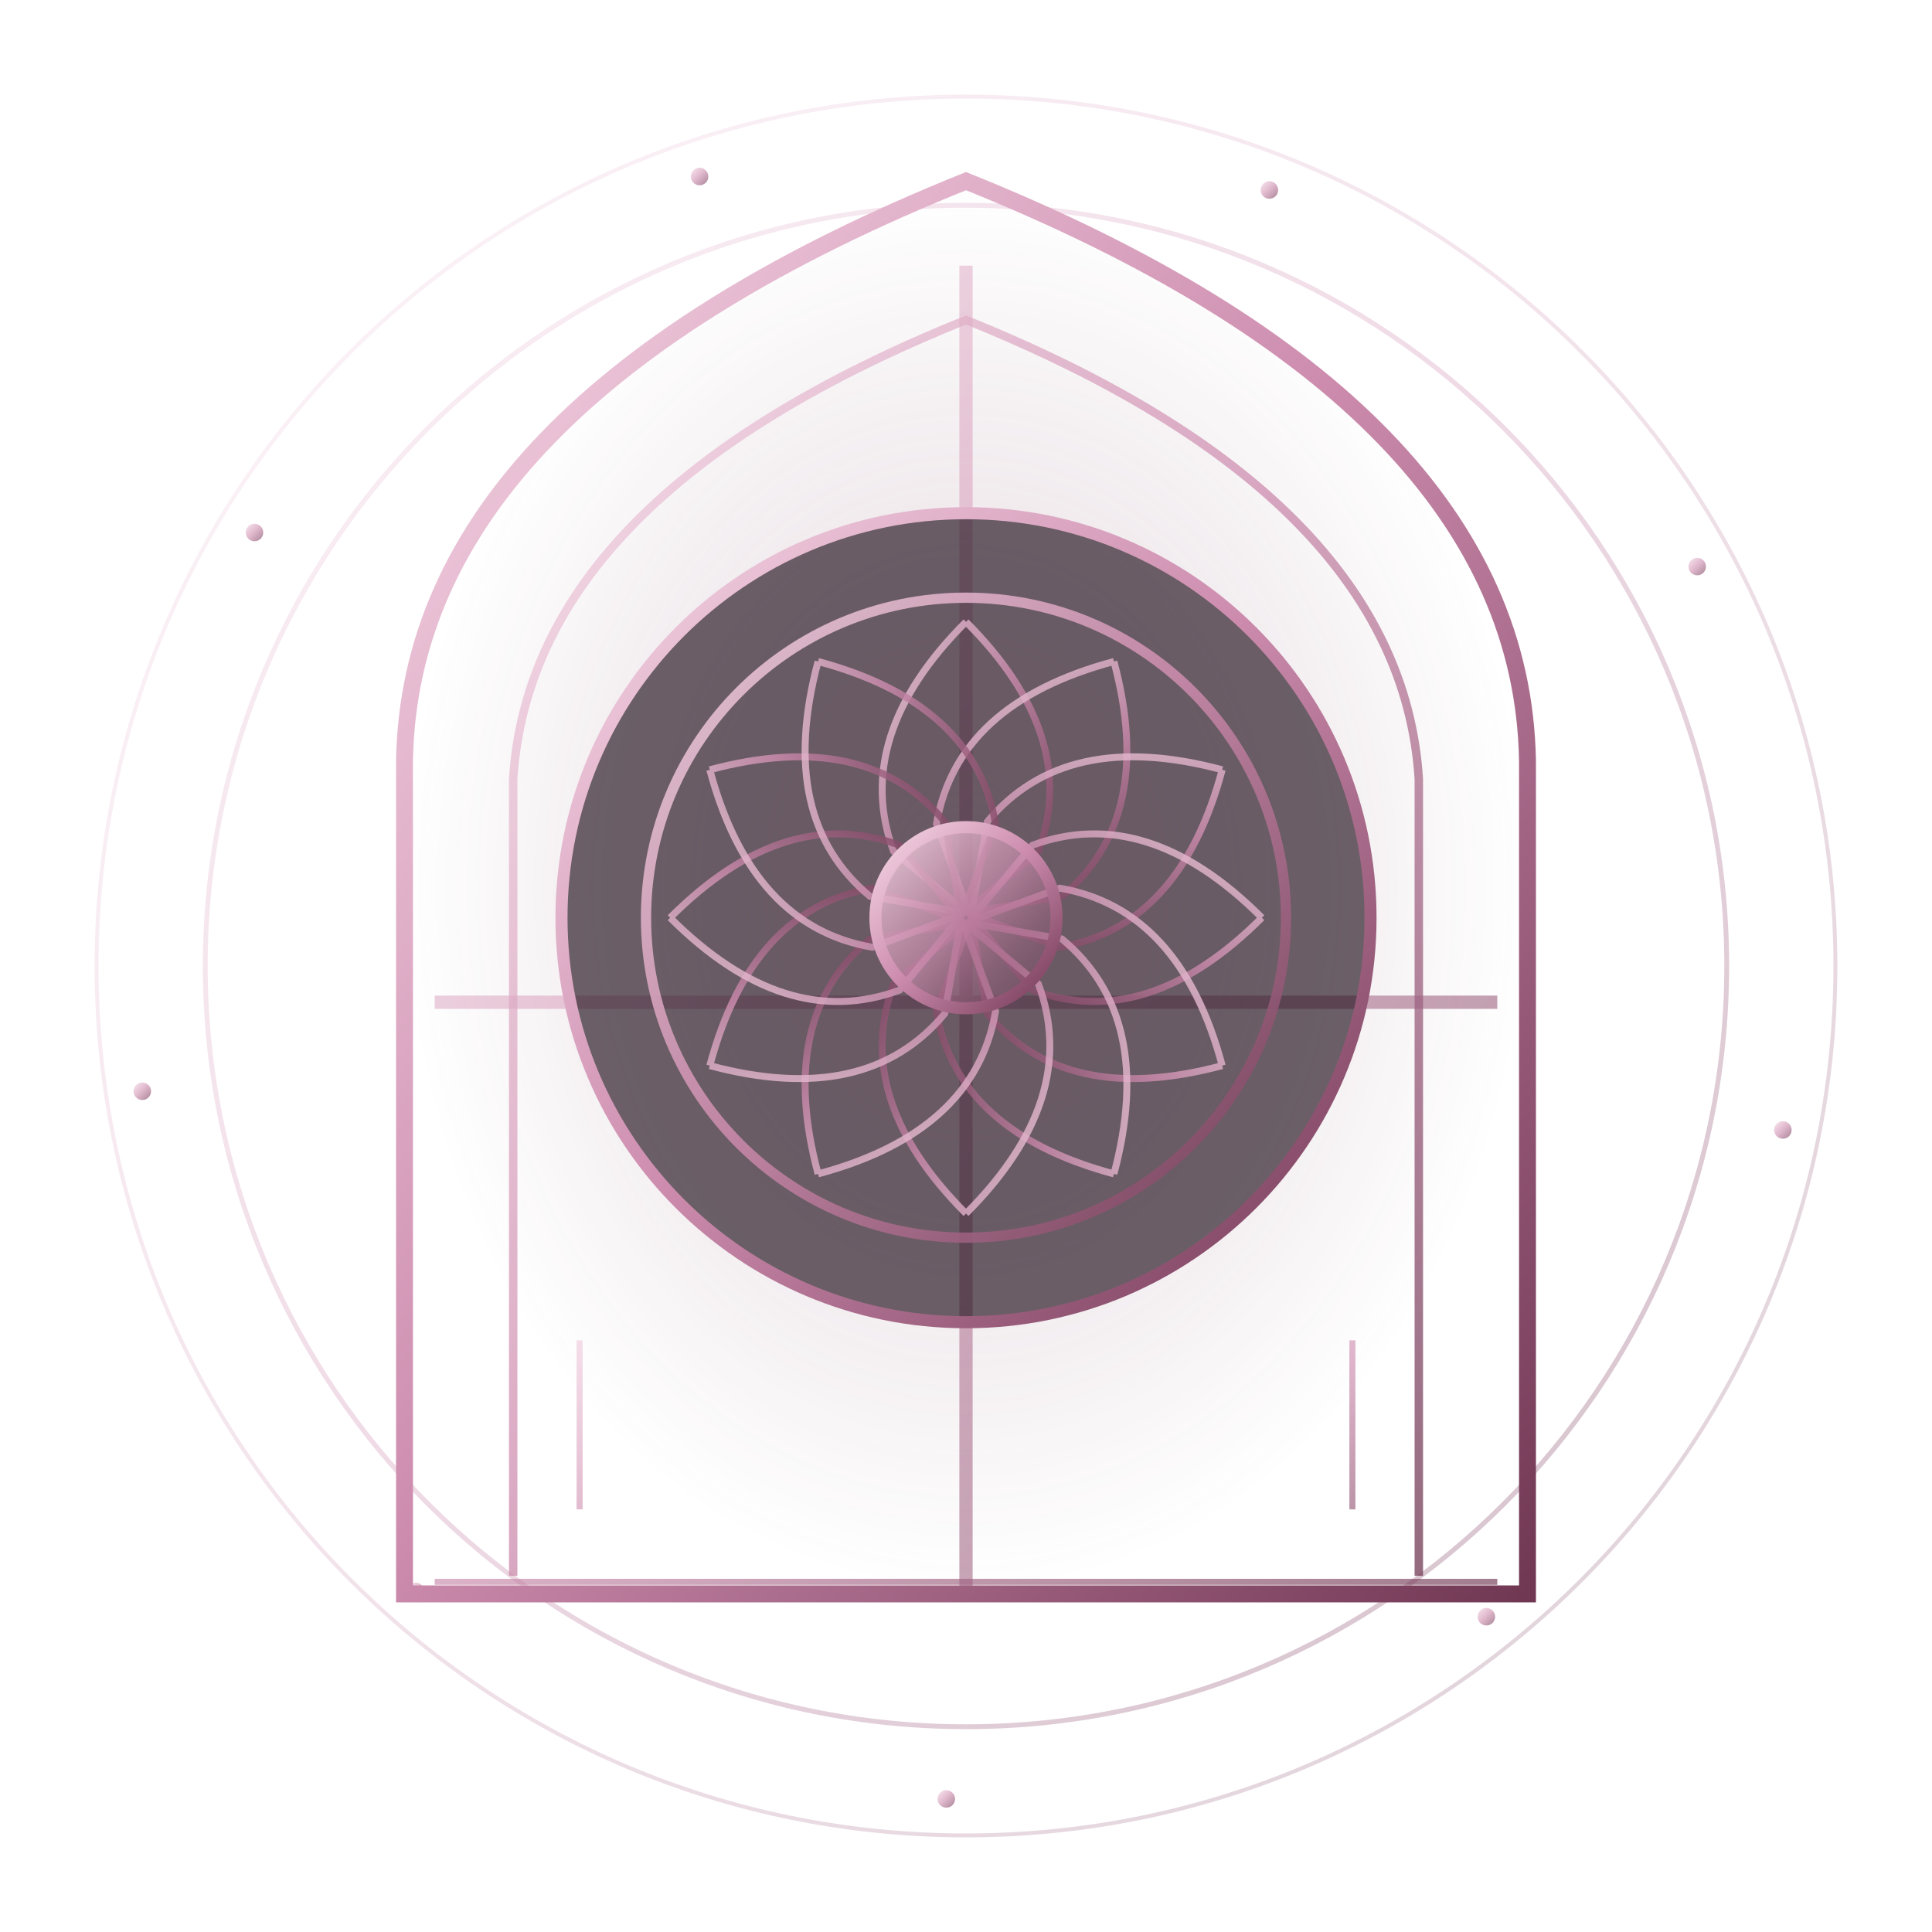
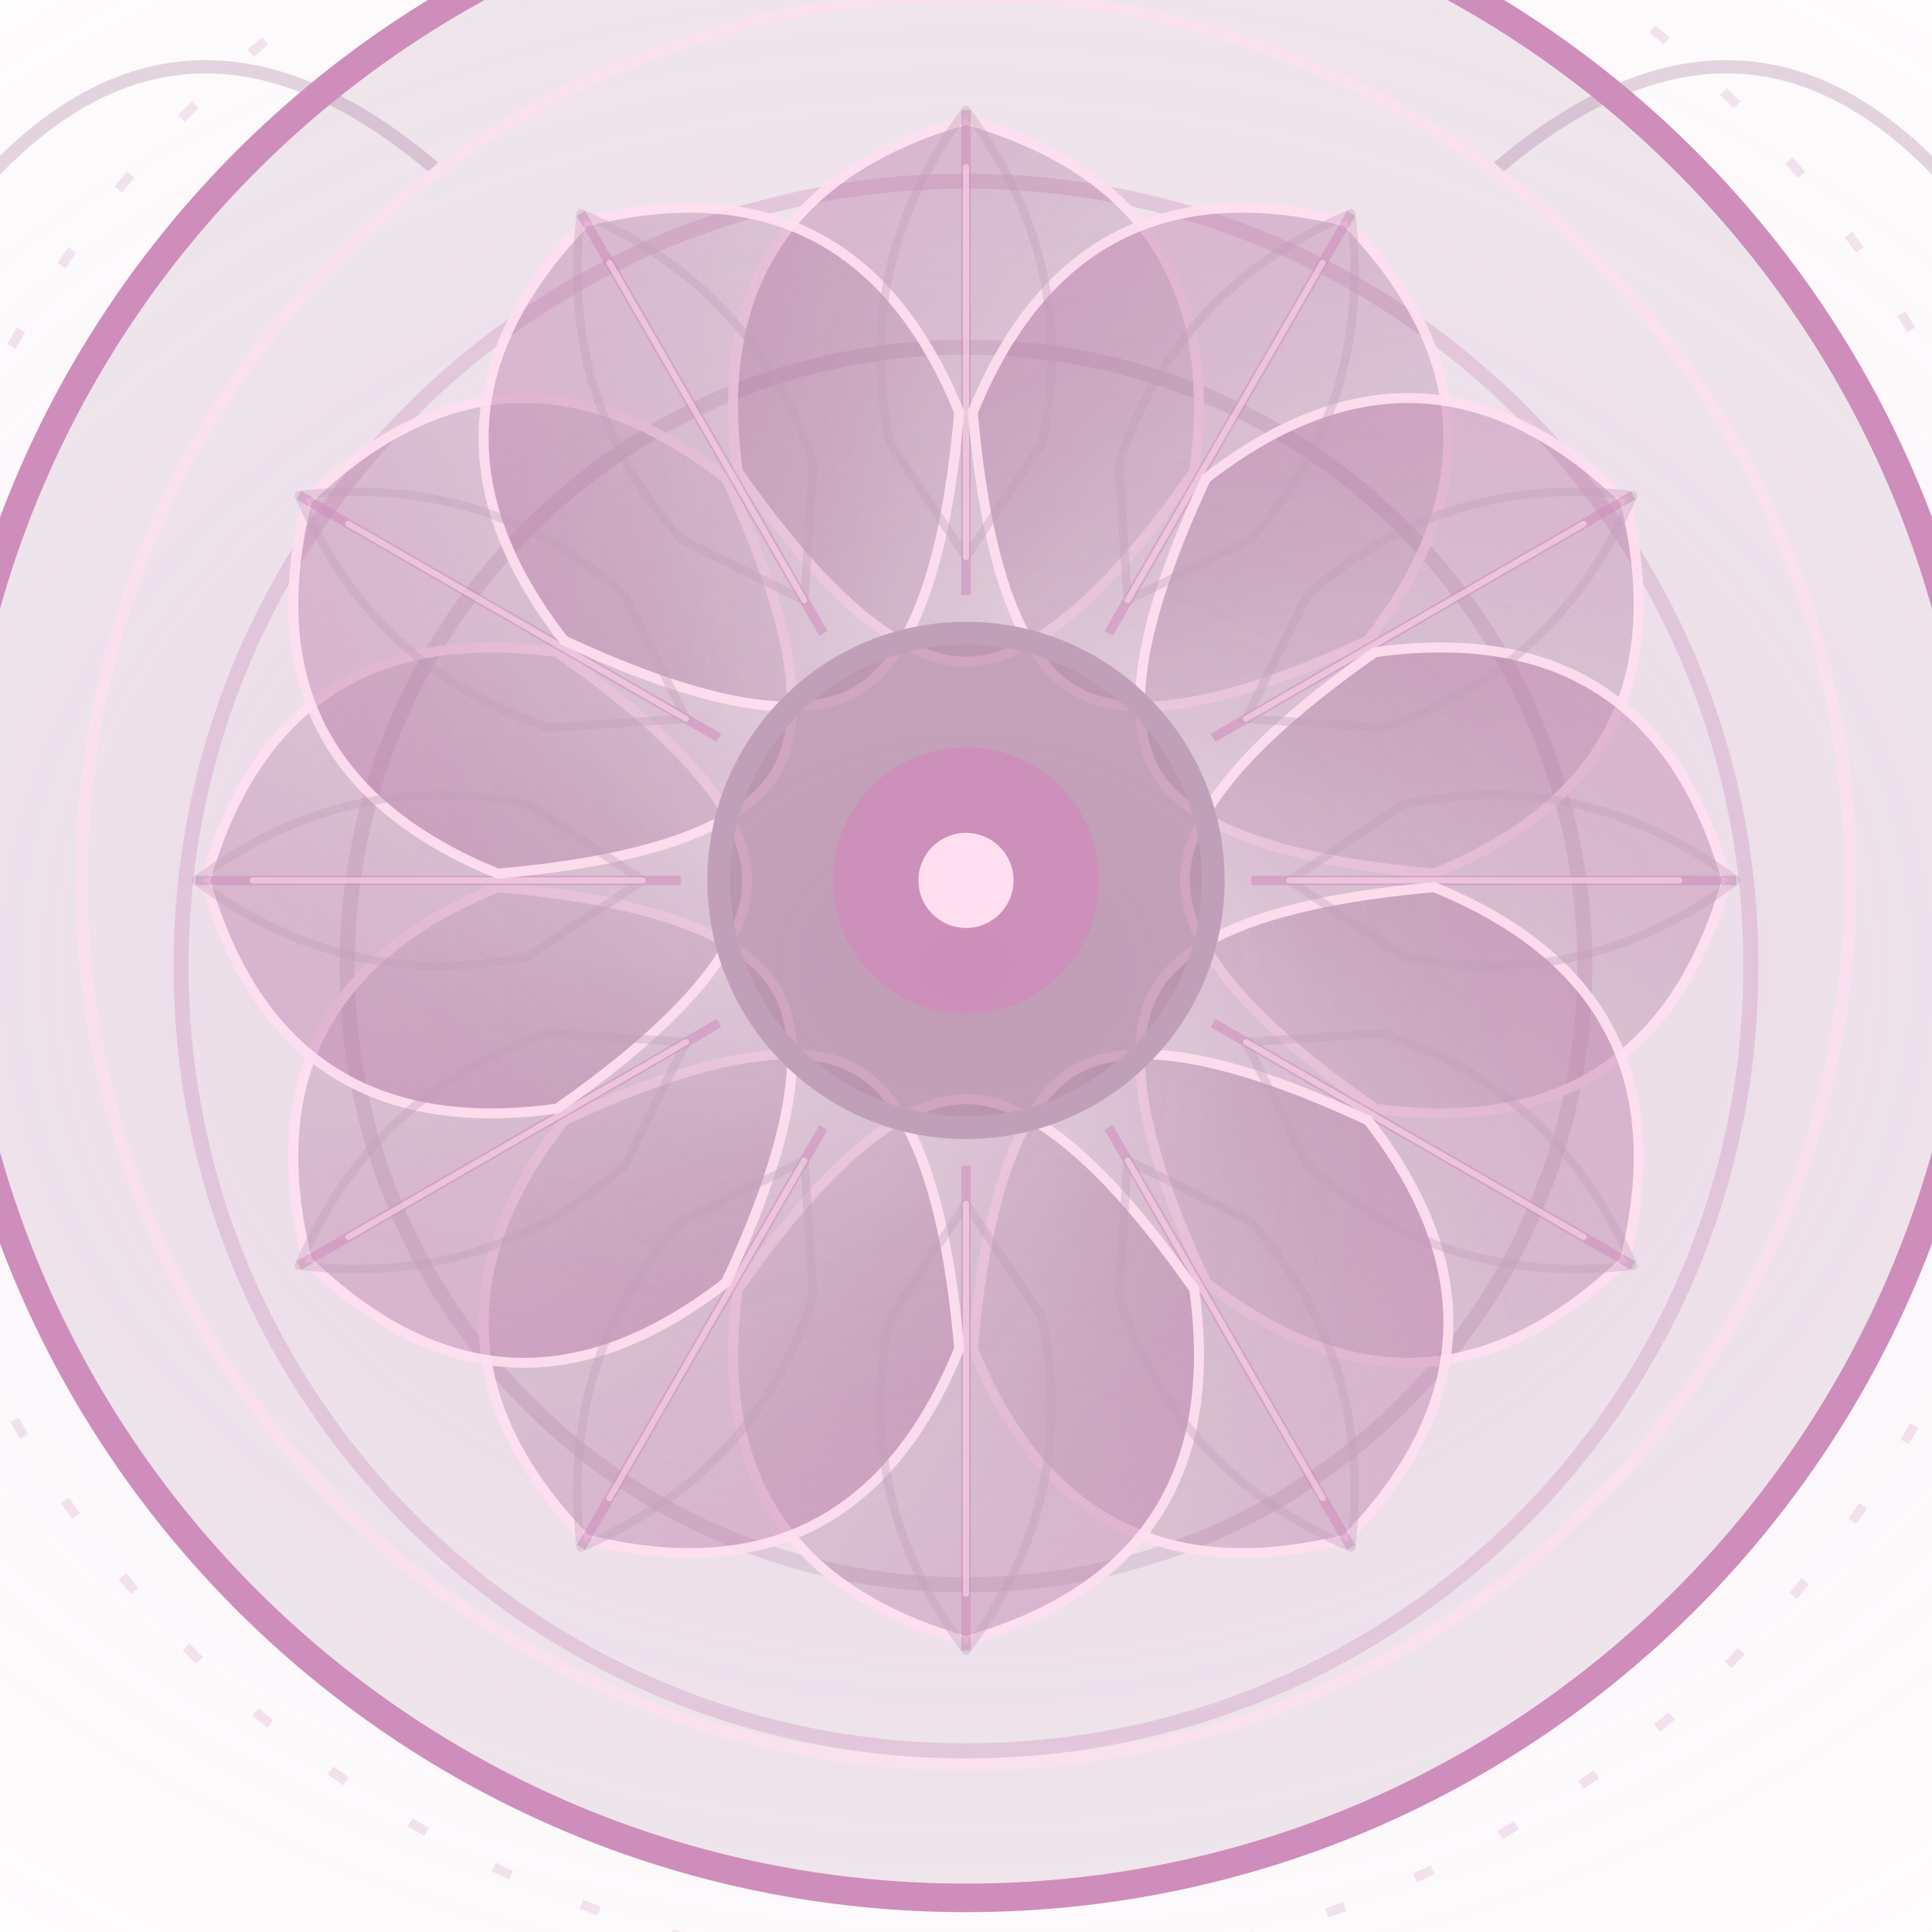
- <svg xmlns="http://www.w3.org/2000/svg" viewBox="0 0 320 320" fill="none" role="img" aria-label="Ornamento vetorial catedral onix">
+ <svg xmlns="http://www.w3.org/2000/svg" viewBox="0 0 128 128" role="img" aria-label="Ornamento Catedral de Ônix">
  <defs>
    <linearGradient id="metal" x1="0" y1="0" x2="1" y2="1">
-       <stop stop-color="#f6d9e7" />
-       <stop offset=".48" stop-color="#cd8cae" />
-       <stop offset="1" stop-color="#713854" />
+       <stop stop-color="#ffdfef" />
+       <stop offset=".42" stop-color="#cf8dbb" />
+       <stop offset="1" stop-color="#8b527a" />
+     </linearGradient>
+     <linearGradient id="wash" x1="0" y1="0" x2="1" y2="0">
+       <stop stop-color="#8b527a" stop-opacity=".02" />
+       <stop offset=".55" stop-color="#cf8dbb" stop-opacity=".12" />
+       <stop offset="1" stop-color="#cf8dbb" stop-opacity=".04" />
    </linearGradient>
    <radialGradient id="halo">
-       <stop stop-color="#cd8cae" stop-opacity=".24" />
-       <stop offset=".65" stop-color="#713854" stop-opacity=".08" />
-       <stop offset="1" stop-color="#713854" stop-opacity="0" />
+       <stop stop-color="#cf8dbb" stop-opacity=".25" />
+       <stop offset=".48" stop-color="#cf8dbb" stop-opacity=".075" />
+       <stop offset="1" stop-color="#cf8dbb" stop-opacity="0" />
    </radialGradient>
-     <linearGradient id="crystal" x1="0" y1="0" x2="1" y2="1">
-       <stop stop-color="#f6d9e7" stop-opacity=".93" />
-       <stop offset=".52" stop-color="#cd8cae" stop-opacity=".63" />
-       <stop offset="1" stop-color="#713854" stop-opacity=".22" />
+     <linearGradient id="gold" x1="0" y1="0" x2="1" y2="1">
+       <stop stop-color="#ffdfef" />
+       <stop offset=".52" stop-color="#c0a0b9" />
+       <stop offset="1" stop-color="#8b527a" />
    </linearGradient>
-     <linearGradient id="petal">
-       <stop stop-color="#f6d9e7" stop-opacity=".76" />
-       <stop offset="1" stop-color="#713854" stop-opacity=".26" />
+     <linearGradient id="glass" x1="0" y1="0" x2="1" y2="1">
+       <stop stop-color="#cf8dbb" stop-opacity=".6" />
+       <stop offset=".75" stop-color="#8b527a" stop-opacity=".14" />
+       <stop offset="1" stop-color="#ffdfef" stop-opacity=".24" />
    </linearGradient>
  </defs>
-   <g stroke="url(#metal)" fill="none">
-     <circle cx="160" cy="160" r="126" stroke-width=".8" opacity=".32" />
-     <circle cx="160" cy="160" r="144" stroke-width=".65" opacity=".24" />
+   <circle cx="64" cy="64" r="52" stroke="#cf8dbb" opacity=".3" stroke-width="1" fill="none" />
+   <circle cx="64" cy="64" r="41" stroke="#c0a0b9" opacity=".3" stroke-width="1" fill="none" />
+   <g transform="translate(64 64) scale(.63)">
+     <ellipse rx="201" ry="154" fill="url(#halo)" />
+     <path d="M-159 132V-58Q-134-94-103-49V132M159 132V-58Q134-94 103-49V132" stroke="#cf8dbb" fill="none" stroke-width="2" opacity=".45" />
+     <path d="M-113 130V-69Q-88-111-56-84M113 130V-69Q88-111 56-84" stroke="#c0a0b9" fill="none" stroke-width="1.4" opacity=".43" />
+     <circle cy="-9" r="107" fill="#8b527a" fill-opacity=".12" stroke="#cf8dbb" stroke-width="3" />
+     <circle cy="-9" r="93" fill="none" stroke="#ffdfef" opacity=".7" stroke-width="1.3" />
+     <g transform="translate(0,-9) rotate(0)">
+       <path d="M0-80Q28-72 24-43Q10-23 0-23Q-10-23-24-43Q-28-72 0-80Z" fill="url(#glass)" stroke="#ffdfef" stroke-width="1.05" opacity=".9" />
+       <path d="M0-81V-30" stroke="#cf8dbb" stroke-opacity=".55" />
+     </g>
+     <g transform="translate(0,-9) rotate(30)">
+       <path d="M0-80Q28-72 24-43Q10-23 0-23Q-10-23-24-43Q-28-72 0-80Z" fill="url(#glass)" stroke="#ffdfef" stroke-width="1.05" opacity=".9" />
+       <path d="M0-81V-30" stroke="#cf8dbb" stroke-opacity=".55" />
+     </g>
+     <g transform="translate(0,-9) rotate(60)">
+       <path d="M0-80Q28-72 24-43Q10-23 0-23Q-10-23-24-43Q-28-72 0-80Z" fill="url(#glass)" stroke="#ffdfef" stroke-width="1.05" opacity=".9" />
+       <path d="M0-81V-30" stroke="#cf8dbb" stroke-opacity=".55" />
+     </g>
+     <g transform="translate(0,-9) rotate(90)">
+       <path d="M0-80Q28-72 24-43Q10-23 0-23Q-10-23-24-43Q-28-72 0-80Z" fill="url(#glass)" stroke="#ffdfef" stroke-width="1.05" opacity=".9" />
+       <path d="M0-81V-30" stroke="#cf8dbb" stroke-opacity=".55" />
+     </g>
+     <g transform="translate(0,-9) rotate(120)">
+       <path d="M0-80Q28-72 24-43Q10-23 0-23Q-10-23-24-43Q-28-72 0-80Z" fill="url(#glass)" stroke="#ffdfef" stroke-width="1.05" opacity=".9" />
+       <path d="M0-81V-30" stroke="#cf8dbb" stroke-opacity=".55" />
+     </g>
+     <g transform="translate(0,-9) rotate(150)">
+       <path d="M0-80Q28-72 24-43Q10-23 0-23Q-10-23-24-43Q-28-72 0-80Z" fill="url(#glass)" stroke="#ffdfef" stroke-width="1.05" opacity=".9" />
+       <path d="M0-81V-30" stroke="#cf8dbb" stroke-opacity=".55" />
+     </g>
+     <g transform="translate(0,-9) rotate(180)">
+       <path d="M0-80Q28-72 24-43Q10-23 0-23Q-10-23-24-43Q-28-72 0-80Z" fill="url(#glass)" stroke="#ffdfef" stroke-width="1.05" opacity=".9" />
+       <path d="M0-81V-30" stroke="#cf8dbb" stroke-opacity=".55" />
+     </g>
+     <g transform="translate(0,-9) rotate(210)">
+       <path d="M0-80Q28-72 24-43Q10-23 0-23Q-10-23-24-43Q-28-72 0-80Z" fill="url(#glass)" stroke="#ffdfef" stroke-width="1.05" opacity=".9" />
+       <path d="M0-81V-30" stroke="#cf8dbb" stroke-opacity=".55" />
+     </g>
+     <g transform="translate(0,-9) rotate(240)">
+       <path d="M0-80Q28-72 24-43Q10-23 0-23Q-10-23-24-43Q-28-72 0-80Z" fill="url(#glass)" stroke="#ffdfef" stroke-width="1.05" opacity=".9" />
+       <path d="M0-81V-30" stroke="#cf8dbb" stroke-opacity=".55" />
+     </g>
+     <g transform="translate(0,-9) rotate(270)">
+       <path d="M0-80Q28-72 24-43Q10-23 0-23Q-10-23-24-43Q-28-72 0-80Z" fill="url(#glass)" stroke="#ffdfef" stroke-width="1.05" opacity=".9" />
+       <path d="M0-81V-30" stroke="#cf8dbb" stroke-opacity=".55" />
+     </g>
+     <g transform="translate(0,-9) rotate(300)">
+       <path d="M0-80Q28-72 24-43Q10-23 0-23Q-10-23-24-43Q-28-72 0-80Z" fill="url(#glass)" stroke="#ffdfef" stroke-width="1.05" opacity=".9" />
+       <path d="M0-81V-30" stroke="#cf8dbb" stroke-opacity=".55" />
+     </g>
+     <g transform="translate(0,-9) rotate(330)">
+       <path d="M0-80Q28-72 24-43Q10-23 0-23Q-10-23-24-43Q-28-72 0-80Z" fill="url(#glass)" stroke="#ffdfef" stroke-width="1.05" opacity=".9" />
+       <path d="M0-81V-30" stroke="#cf8dbb" stroke-opacity=".55" />
+     </g>
+     <circle cy="-9" r="26" stroke="#c0a0b9" fill="#8b527a" fill-opacity=".40" stroke-width="2.4" />
+     <circle cy="-9" r="14" fill="#cf8dbb" opacity=".85" />
+     <circle cy="-9" r="5" fill="#ffdfef" />
+     <path d="M-126 131H126M-85 142H85" stroke="#cf8dbb" opacity=".48" stroke-width="1.5" />
+     <path d="M-135 -85v196m-8-154 8-18 8 18" stroke="#ffdfef" opacity=".3" fill="none" />
+     <path d="M135 -85v196m-8-154 8-18 8 18" stroke="#ffdfef" opacity=".3" fill="none" />
+     <g data-hb-v86="fine-detail" pointer-events="none">
+       <g transform="scale(-1 1)">
+         <path d="M127 130V-78Q139-104 154-81V130M140 129V-61M116 112H158" stroke="#cf8dbb" stroke-opacity="0.63" stroke-width="1.2" stroke-linecap="round" stroke-linejoin="round" fill="none" />
+         <path d="M127-26Q140-43 154-26M127 28Q140 11 154 28M127 80Q140 62 154 80" stroke="#c0a0b9" stroke-opacity="0.34" stroke-width="0.65" stroke-linecap="round" stroke-linejoin="round" fill="none" />
+       </g>
+       <g transform="scale(1 1)">
+         <path d="M127 130V-78Q139-104 154-81V130M140 129V-61M116 112H158" stroke="#cf8dbb" stroke-opacity="0.63" stroke-width="1.2" stroke-linecap="round" stroke-linejoin="round" fill="none" />
+         <path d="M127-26Q140-43 154-26M127 28Q140 11 154 28M127 80Q140 62 154 80" stroke="#c0a0b9" stroke-opacity="0.34" stroke-width="0.65" stroke-linecap="round" stroke-linejoin="round" fill="none" />
+       </g>
+       <g transform="translate(0 -9) rotate(0)">
+         <path d="M0-81Q12-65 8-46L0-34L-8-46Q-12-65 0-81" stroke="#c0a0b9" stroke-opacity="0.36" stroke-width="0.9" stroke-linecap="round" stroke-linejoin="round" fill="none" />
+         <path d="M0-75V-34" stroke="#ffdfef" stroke-opacity="0.56" stroke-width="0.65" stroke-linecap="round" stroke-linejoin="round" fill="none" />
+       </g>
+       <g transform="translate(0 -9) rotate(30)">
+         <path d="M0-81Q12-65 8-46L0-34L-8-46Q-12-65 0-81" stroke="#c0a0b9" stroke-opacity="0.36" stroke-width="0.9" stroke-linecap="round" stroke-linejoin="round" fill="none" />
+         <path d="M0-75V-34" stroke="#ffdfef" stroke-opacity="0.56" stroke-width="0.65" stroke-linecap="round" stroke-linejoin="round" fill="none" />
+       </g>
+       <g transform="translate(0 -9) rotate(60)">
+         <path d="M0-81Q12-65 8-46L0-34L-8-46Q-12-65 0-81" stroke="#c0a0b9" stroke-opacity="0.36" stroke-width="0.9" stroke-linecap="round" stroke-linejoin="round" fill="none" />
+         <path d="M0-75V-34" stroke="#ffdfef" stroke-opacity="0.56" stroke-width="0.65" stroke-linecap="round" stroke-linejoin="round" fill="none" />
+       </g>
+       <g transform="translate(0 -9) rotate(90)">
+         <path d="M0-81Q12-65 8-46L0-34L-8-46Q-12-65 0-81" stroke="#c0a0b9" stroke-opacity="0.36" stroke-width="0.9" stroke-linecap="round" stroke-linejoin="round" fill="none" />
+         <path d="M0-75V-34" stroke="#ffdfef" stroke-opacity="0.56" stroke-width="0.65" stroke-linecap="round" stroke-linejoin="round" fill="none" />
+       </g>
+       <g transform="translate(0 -9) rotate(120)">
+         <path d="M0-81Q12-65 8-46L0-34L-8-46Q-12-65 0-81" stroke="#c0a0b9" stroke-opacity="0.36" stroke-width="0.9" stroke-linecap="round" stroke-linejoin="round" fill="none" />
+         <path d="M0-75V-34" stroke="#ffdfef" stroke-opacity="0.56" stroke-width="0.65" stroke-linecap="round" stroke-linejoin="round" fill="none" />
+       </g>
+       <g transform="translate(0 -9) rotate(150)">
+         <path d="M0-81Q12-65 8-46L0-34L-8-46Q-12-65 0-81" stroke="#c0a0b9" stroke-opacity="0.36" stroke-width="0.9" stroke-linecap="round" stroke-linejoin="round" fill="none" />
+         <path d="M0-75V-34" stroke="#ffdfef" stroke-opacity="0.56" stroke-width="0.65" stroke-linecap="round" stroke-linejoin="round" fill="none" />
+       </g>
+       <g transform="translate(0 -9) rotate(180)">
+         <path d="M0-81Q12-65 8-46L0-34L-8-46Q-12-65 0-81" stroke="#c0a0b9" stroke-opacity="0.36" stroke-width="0.9" stroke-linecap="round" stroke-linejoin="round" fill="none" />
+         <path d="M0-75V-34" stroke="#ffdfef" stroke-opacity="0.56" stroke-width="0.65" stroke-linecap="round" stroke-linejoin="round" fill="none" />
+       </g>
+       <g transform="translate(0 -9) rotate(210)">
+         <path d="M0-81Q12-65 8-46L0-34L-8-46Q-12-65 0-81" stroke="#c0a0b9" stroke-opacity="0.36" stroke-width="0.9" stroke-linecap="round" stroke-linejoin="round" fill="none" />
+         <path d="M0-75V-34" stroke="#ffdfef" stroke-opacity="0.56" stroke-width="0.65" stroke-linecap="round" stroke-linejoin="round" fill="none" />
+       </g>
+       <g transform="translate(0 -9) rotate(240)">
+         <path d="M0-81Q12-65 8-46L0-34L-8-46Q-12-65 0-81" stroke="#c0a0b9" stroke-opacity="0.36" stroke-width="0.9" stroke-linecap="round" stroke-linejoin="round" fill="none" />
+         <path d="M0-75V-34" stroke="#ffdfef" stroke-opacity="0.56" stroke-width="0.65" stroke-linecap="round" stroke-linejoin="round" fill="none" />
+       </g>
+       <g transform="translate(0 -9) rotate(270)">
+         <path d="M0-81Q12-65 8-46L0-34L-8-46Q-12-65 0-81" stroke="#c0a0b9" stroke-opacity="0.36" stroke-width="0.9" stroke-linecap="round" stroke-linejoin="round" fill="none" />
+         <path d="M0-75V-34" stroke="#ffdfef" stroke-opacity="0.56" stroke-width="0.65" stroke-linecap="round" stroke-linejoin="round" fill="none" />
+       </g>
+       <g transform="translate(0 -9) rotate(300)">
+         <path d="M0-81Q12-65 8-46L0-34L-8-46Q-12-65 0-81" stroke="#c0a0b9" stroke-opacity="0.36" stroke-width="0.9" stroke-linecap="round" stroke-linejoin="round" fill="none" />
+         <path d="M0-75V-34" stroke="#ffdfef" stroke-opacity="0.56" stroke-width="0.65" stroke-linecap="round" stroke-linejoin="round" fill="none" />
+       </g>
+       <g transform="translate(0 -9) rotate(330)">
+         <path d="M0-81Q12-65 8-46L0-34L-8-46Q-12-65 0-81" stroke="#c0a0b9" stroke-opacity="0.36" stroke-width="0.9" stroke-linecap="round" stroke-linejoin="round" fill="none" />
+         <path d="M0-75V-34" stroke="#ffdfef" stroke-opacity="0.56" stroke-width="0.65" stroke-linecap="round" stroke-linejoin="round" fill="none" />
+       </g>
+       <circle cx="0.00" cy="-9.00" r="115.00" fill="none" stroke="#cf8dbb" stroke-opacity="0.23" stroke-width="1" stroke-dasharray="2 8" />
+       <path d="M-160 125H160M-130 138H130M-113-98L-97-118M113-98L97-118" stroke="#c0a0b9" stroke-opacity="0.45" stroke-width="0.85" stroke-linecap="round" stroke-linejoin="round" fill="none" />
+       <path d="M0.0 -122.0Q1.0 -118.0 5.0 -117.0Q1.0 -116.0 0.0 -112.0Q-1.0 -116.0 -5.0 -117.0Q-1.0 -118.0 0.0 -122.0Z" fill="#ffdfef" opacity="0.6" />
+     </g>
  </g>
-   <circle cx="281.11" cy="93.84" r="1.45" fill="url(#metal)" opacity=".62" />
-   <circle cx="295.3" cy="187.16" r="1.45" fill="url(#metal)" opacity=".62" />
-   <circle cx="246.19" cy="267.78" r="1.45" fill="url(#metal)" opacity=".62" />
-   <circle cx="156.74" cy="297.96" r="1.45" fill="url(#metal)" opacity=".62" />
-   <circle cx="68.83" cy="263.59" r="1.45" fill="url(#metal)" opacity=".62" />
-   <circle cx="23.57" cy="180.75" r="1.45" fill="url(#metal)" opacity=".62" />
-   <circle cx="42.15" cy="88.2" r="1.45" fill="url(#metal)" opacity=".62" />
-   <circle cx="115.87" cy="29.24" r="1.45" fill="url(#metal)" opacity=".62" />
-   <circle cx="210.25" cy="31.47" r="1.45" fill="url(#metal)" opacity=".62" />
-   <path d="M67 264V126Q68 67 160 30Q252 67 253 126V264H67Z" fill="url(#halo)" stroke="url(#metal)" stroke-width="2.8" />
-   <path d="M85 261V129Q88 82 160 53Q232 82 235 129V261" fill="none" stroke="url(#metal)" stroke-width="1.4" opacity=".75" />
-   <path d="M160 44V265M72 166H248" stroke="url(#metal)" stroke-width="2.2" opacity=".58" />
-   <circle cx="160" cy="152" r="67" fill="#24131f" fill-opacity=".66" stroke="url(#metal)" stroke-width="2" />
-   <circle cx="160" cy="152" r="53" fill="none" stroke="url(#metal)" stroke-width="1.7" opacity=".87" />
-   <g transform="rotate(0 160 152)" fill="none" stroke="url(#metal)">
-     <path d="M160 103Q141 122 148 141L160 151L172 141Q179 122 160 103" stroke-width="1.15" opacity=".81" />
-   </g>
-   <g transform="rotate(30 160 152)" fill="none" stroke="url(#metal)">
-     <path d="M160 103Q141 122 148 141L160 151L172 141Q179 122 160 103" stroke-width="1.15" opacity=".81" />
-   </g>
-   <g transform="rotate(60 160 152)" fill="none" stroke="url(#metal)">
-     <path d="M160 103Q141 122 148 141L160 151L172 141Q179 122 160 103" stroke-width="1.15" opacity=".81" />
-   </g>
-   <g transform="rotate(90 160 152)" fill="none" stroke="url(#metal)">
-     <path d="M160 103Q141 122 148 141L160 151L172 141Q179 122 160 103" stroke-width="1.15" opacity=".81" />
-   </g>
-   <g transform="rotate(120 160 152)" fill="none" stroke="url(#metal)">
-     <path d="M160 103Q141 122 148 141L160 151L172 141Q179 122 160 103" stroke-width="1.15" opacity=".81" />
-   </g>
-   <g transform="rotate(150 160 152)" fill="none" stroke="url(#metal)">
-     <path d="M160 103Q141 122 148 141L160 151L172 141Q179 122 160 103" stroke-width="1.15" opacity=".81" />
-   </g>
-   <g transform="rotate(180 160 152)" fill="none" stroke="url(#metal)">
-     <path d="M160 103Q141 122 148 141L160 151L172 141Q179 122 160 103" stroke-width="1.15" opacity=".81" />
-   </g>
-   <g transform="rotate(210 160 152)" fill="none" stroke="url(#metal)">
-     <path d="M160 103Q141 122 148 141L160 151L172 141Q179 122 160 103" stroke-width="1.15" opacity=".81" />
-   </g>
-   <g transform="rotate(240 160 152)" fill="none" stroke="url(#metal)">
-     <path d="M160 103Q141 122 148 141L160 151L172 141Q179 122 160 103" stroke-width="1.15" opacity=".81" />
-   </g>
-   <g transform="rotate(270 160 152)" fill="none" stroke="url(#metal)">
-     <path d="M160 103Q141 122 148 141L160 151L172 141Q179 122 160 103" stroke-width="1.15" opacity=".81" />
-   </g>
-   <g transform="rotate(300 160 152)" fill="none" stroke="url(#metal)">
-     <path d="M160 103Q141 122 148 141L160 151L172 141Q179 122 160 103" stroke-width="1.15" opacity=".81" />
-   </g>
-   <g transform="rotate(330 160 152)" fill="none" stroke="url(#metal)">
-     <path d="M160 103Q141 122 148 141L160 151L172 141Q179 122 160 103" stroke-width="1.15" opacity=".81" />
-   </g>
-   <circle cx="160" cy="152" r="15" fill="url(#crystal)" stroke="url(#metal)" stroke-width="2" />
-   <path d="M72 262H248M96 250V222M224 250V222" stroke="url(#metal)" opacity=".65" />
</svg>
